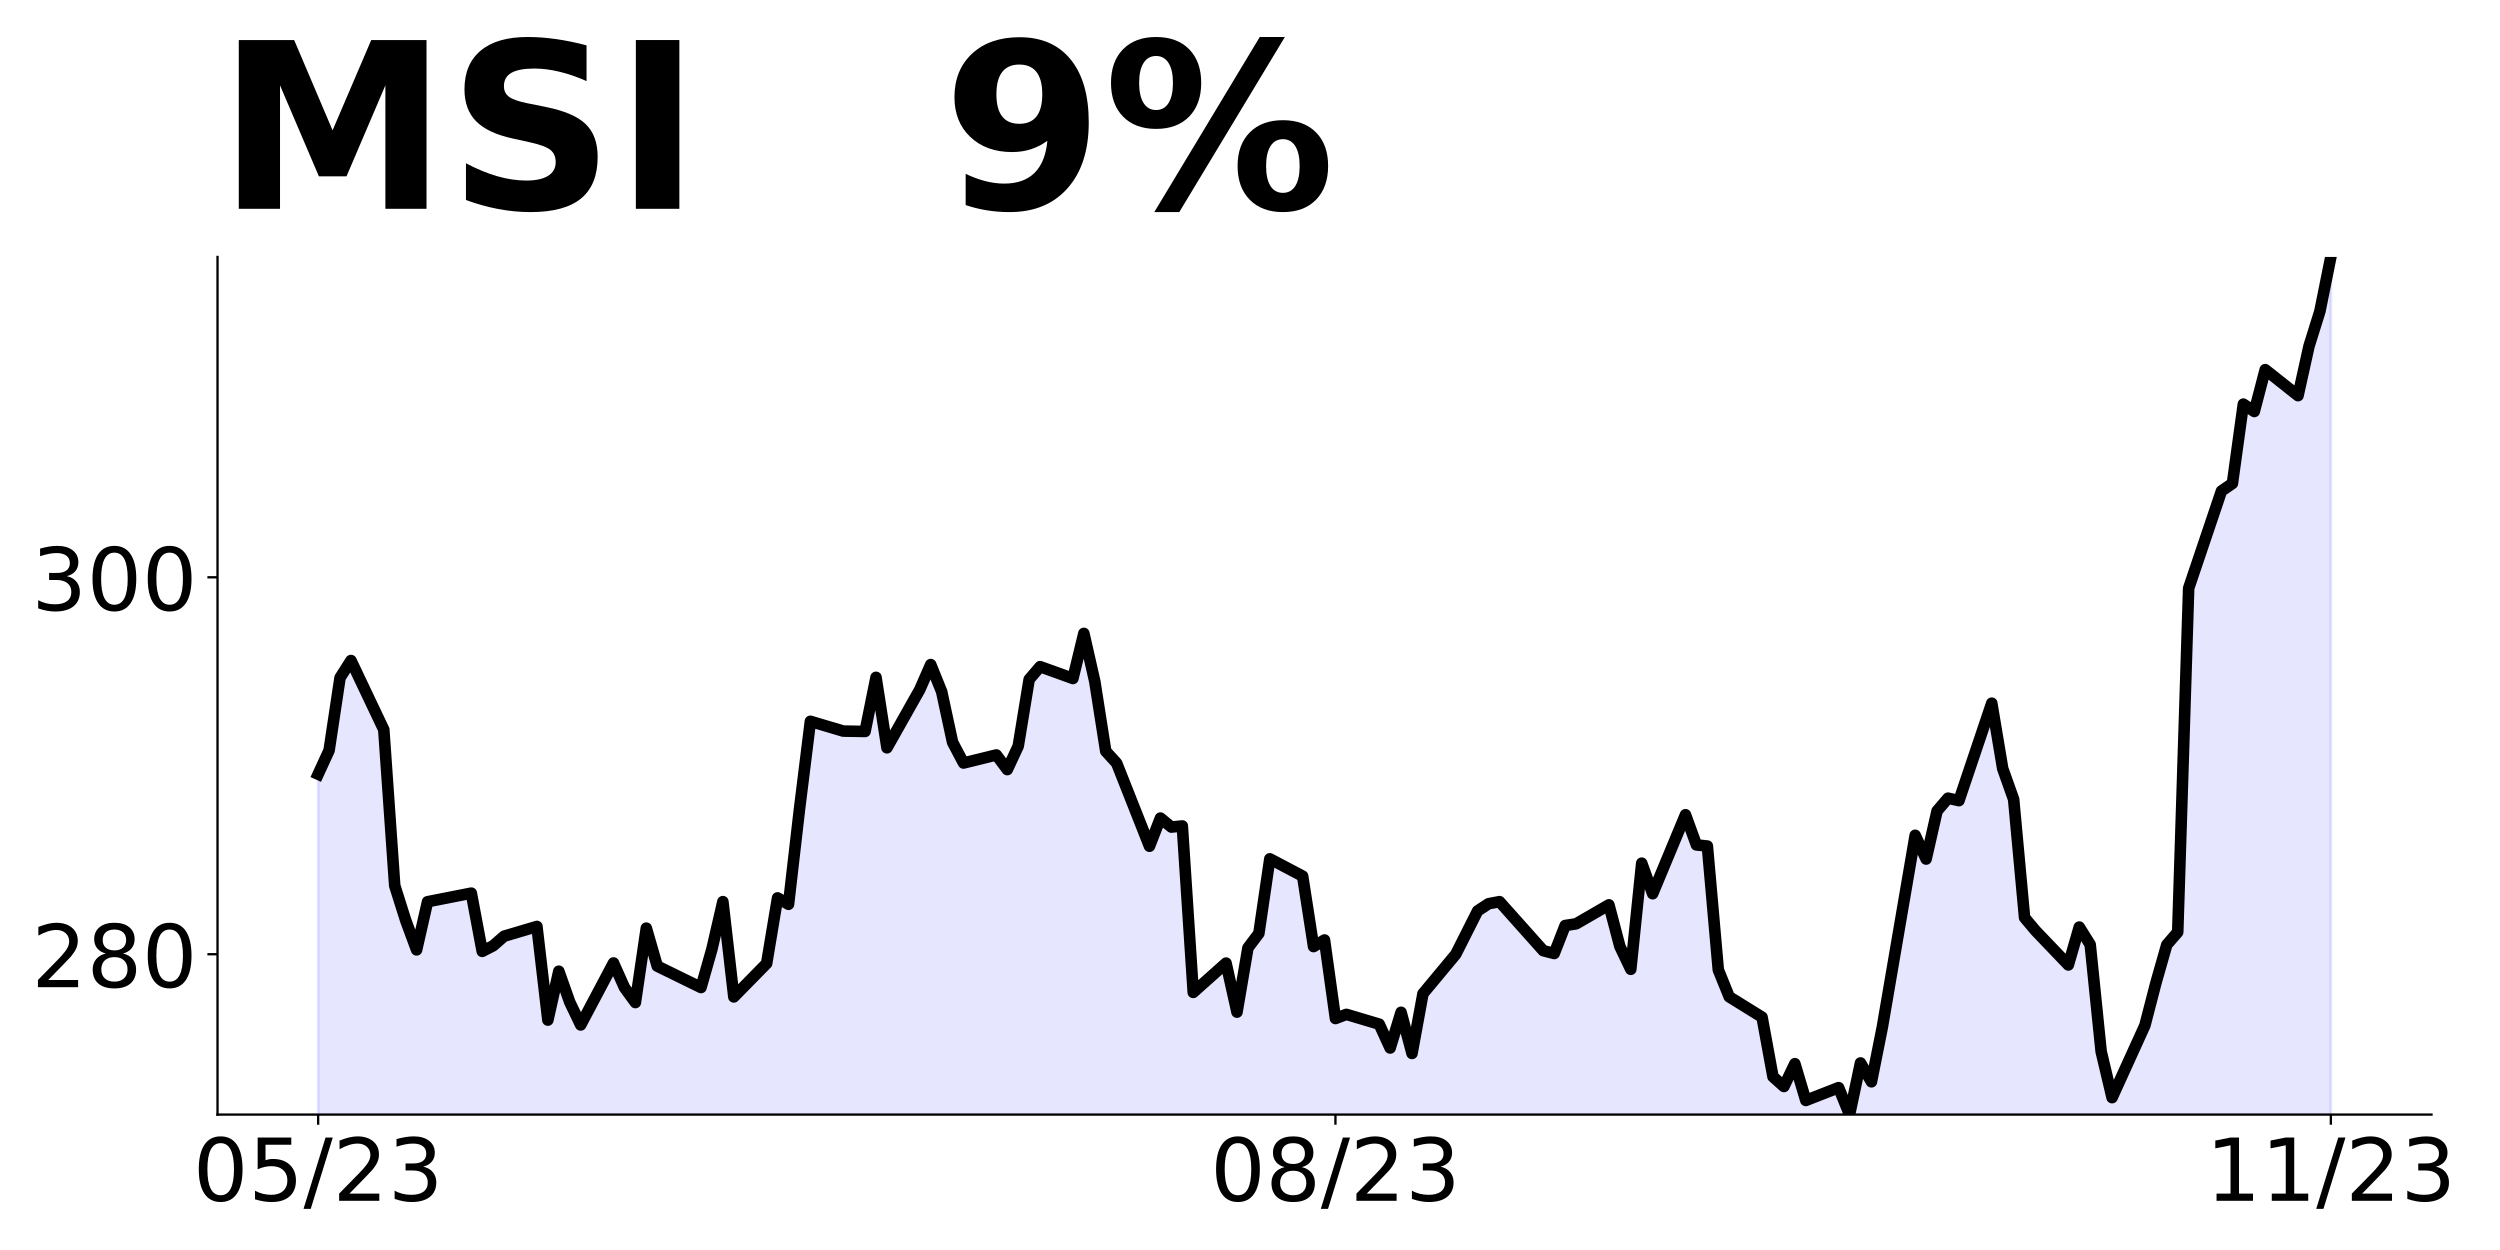
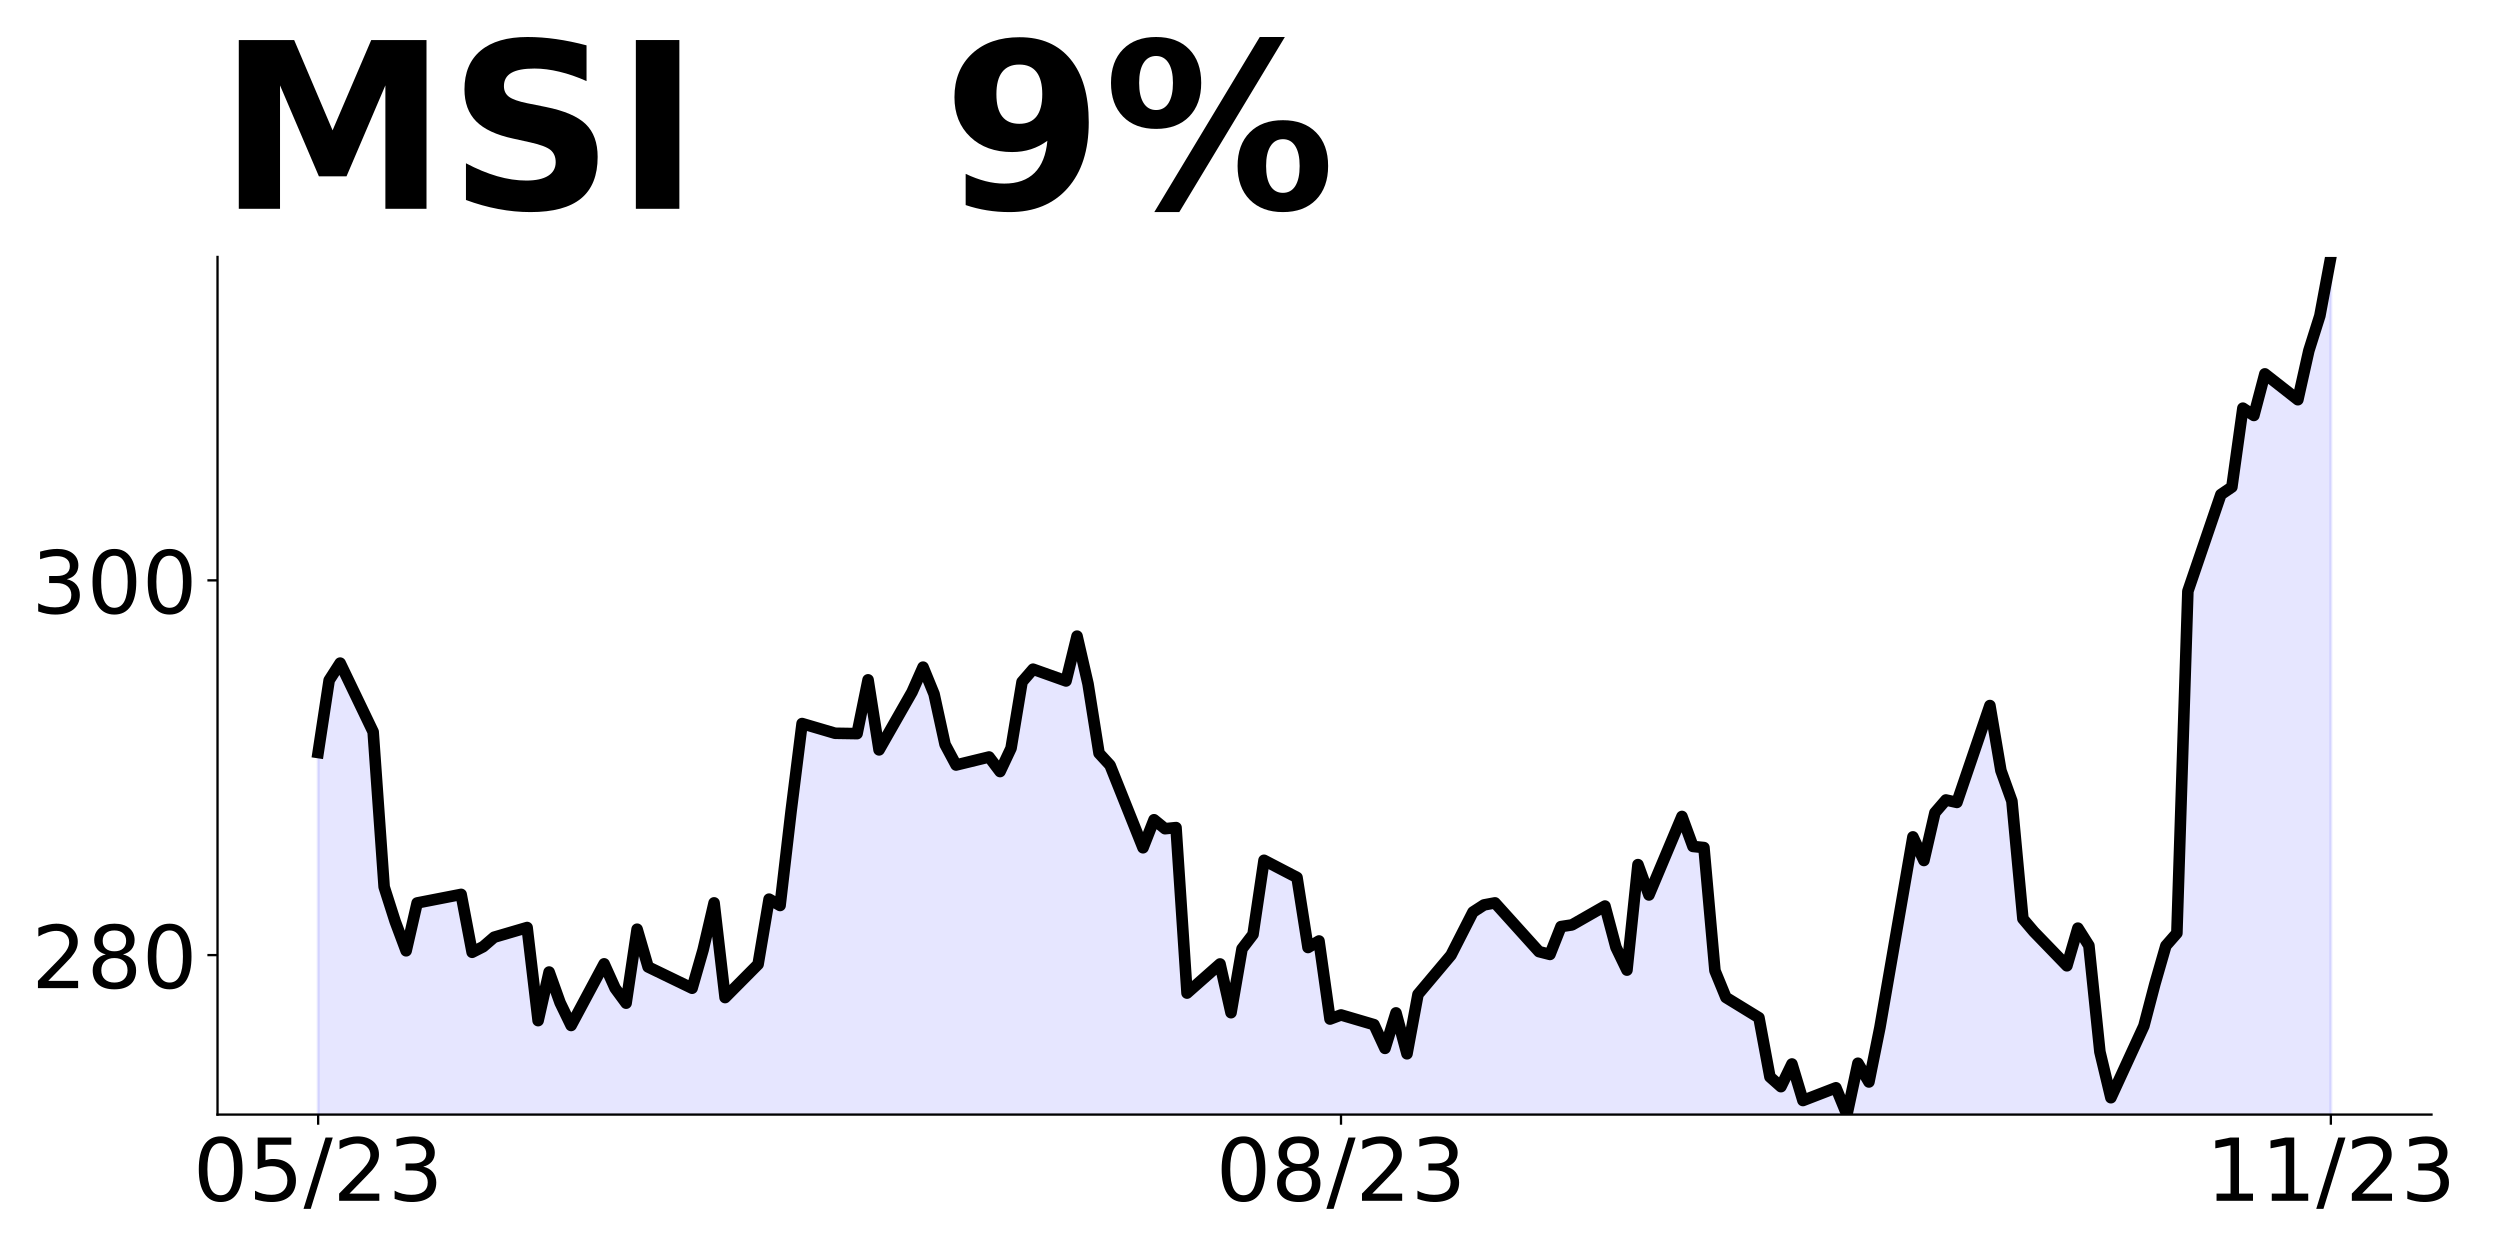
<svg xmlns="http://www.w3.org/2000/svg" xmlns:xlink="http://www.w3.org/1999/xlink" height="432pt" version="1.1" viewBox="0 0 864 432" width="864pt">
  <defs>
    <style type="text/css">
*{stroke-linecap:butt;stroke-linejoin:round;}
  </style>
  </defs>
  <g id="figure_1">
    <g id="patch_1">
      <path d="M 0 432  L 864 432  L 864 0  L 0 0  z " style="fill:none;" />
    </g>
    <g id="axes_1">
      <g id="patch_2">
        <path d="M 75.175 385.2  L 840.324 385.2  L 840.324 88.8  L 75.175 88.8  z " style="fill:none;" />
      </g>
      <g id="PolyCollection_1">
-         <path clip-path="url(#p88816a3360)" d="M 109.954 2153.374  L 109.954 267.567  L 113.735 259.348  L 117.515 234.237  L 121.296 228.283  L 132.637 252.164  L 136.417 306.076  L 140.198 318.049  L 143.978 328.275  L 147.758 311.642  L 162.88 308.665  L 166.66 328.792  L 170.441 326.851  L 174.221 323.55  L 185.562 320.185  L 189.342 352.545  L 193.123 335.653  L 196.903 346.332  L 200.684 354.227  L 212.025 332.805  L 215.805 341.283  L 219.586 346.477  L 223.366 320.768  L 227.146 333.882  L 242.268 341.284  L 246.048 327.974  L 249.829 311.613  L 253.609 344.53  L 264.95 332.973  L 268.73 310.315  L 272.511 312.522  L 276.291 279.736  L 280.072 249.286  L 291.413 252.662  L 298.973 252.792  L 302.754 234.094  L 306.534 258.44  L 317.875 238.314  L 321.656 229.679  L 325.436 239.028  L 329.217 256.558  L 332.997 263.699  L 344.338 260.908  L 348.118 265.972  L 351.899 257.856  L 355.679 234.808  L 359.46 230.393  L 370.801 234.484  L 374.581 218.902  L 378.361 235.522  L 382.142 259.609  L 385.922 263.764  L 397.263 292.461  L 401.044 282.722  L 404.824 285.838  L 408.604 285.449  L 412.385 342.971  L 423.726 332.843  L 427.506 349.789  L 431.287 327.584  L 435.067 322.585  L 438.848 296.811  L 450.189 302.783  L 453.969 327.13  L 457.749 324.858  L 461.53 351.996  L 465.31 350.568  L 476.651 353.944  L 480.432 362.189  L 484.212 349.853  L 487.992 364.072  L 491.773 343.426  L 503.114 329.792  L 506.894 322.326  L 510.675 314.794  L 514.455 312.327  L 518.236 311.613  L 533.357 328.558  L 537.137 329.532  L 540.918 319.859  L 544.698 319.274  L 556.039 312.717  L 559.82 327.065  L 563.6 334.986  L 567.38 298.319  L 571.161 308.869  L 582.502 281.58  L 586.282 292.001  L 590.063 292.392  L 593.843 335.181  L 597.623 344.495  L 608.965 351.528  L 612.745 372.109  L 616.525 375.496  L 620.306 367.615  L 624.086 380.315  L 635.427 375.886  L 639.208 385.2  L 642.988 367.355  L 646.768 373.868  L 650.549 354.915  L 661.89 288.679  L 665.67 296.886  L 669.451 280.278  L 673.231 275.849  L 677.011 276.696  L 688.353 243.024  L 692.133 265.624  L 695.913 276.24  L 699.694 317.141  L 703.474 321.634  L 714.815 333.488  L 718.596 320.397  L 722.376 326.454  L 726.156 363.382  L 729.937 379.338  L 741.278 354.394  L 745.058 339.805  L 748.839 326.519  L 752.619 322.155  L 756.399 203.296  L 767.741 169.69  L 771.521 167.084  L 775.301 139.665  L 779.082 142.205  L 782.862 127.747  L 794.203 136.735  L 797.984 119.671  L 801.764 107.557  L 805.544 88.8  L 805.544 2153.374  L 805.544 2153.374  L 801.764 2153.374  L 797.984 2153.374  L 794.203 2153.374  L 782.862 2153.374  L 779.082 2153.374  L 775.301 2153.374  L 771.521 2153.374  L 767.741 2153.374  L 756.399 2153.374  L 752.619 2153.374  L 748.839 2153.374  L 745.058 2153.374  L 741.278 2153.374  L 729.937 2153.374  L 726.156 2153.374  L 722.376 2153.374  L 718.596 2153.374  L 714.815 2153.374  L 703.474 2153.374  L 699.694 2153.374  L 695.913 2153.374  L 692.133 2153.374  L 688.353 2153.374  L 677.011 2153.374  L 673.231 2153.374  L 669.451 2153.374  L 665.67 2153.374  L 661.89 2153.374  L 650.549 2153.374  L 646.768 2153.374  L 642.988 2153.374  L 639.208 2153.374  L 635.427 2153.374  L 624.086 2153.374  L 620.306 2153.374  L 616.525 2153.374  L 612.745 2153.374  L 608.965 2153.374  L 597.623 2153.374  L 593.843 2153.374  L 590.063 2153.374  L 586.282 2153.374  L 582.502 2153.374  L 571.161 2153.374  L 567.38 2153.374  L 563.6 2153.374  L 559.82 2153.374  L 556.039 2153.374  L 544.698 2153.374  L 540.918 2153.374  L 537.137 2153.374  L 533.357 2153.374  L 518.236 2153.374  L 514.455 2153.374  L 510.675 2153.374  L 506.894 2153.374  L 503.114 2153.374  L 491.773 2153.374  L 487.992 2153.374  L 484.212 2153.374  L 480.432 2153.374  L 476.651 2153.374  L 465.31 2153.374  L 461.53 2153.374  L 457.749 2153.374  L 453.969 2153.374  L 450.189 2153.374  L 438.848 2153.374  L 435.067 2153.374  L 431.287 2153.374  L 427.506 2153.374  L 423.726 2153.374  L 412.385 2153.374  L 408.604 2153.374  L 404.824 2153.374  L 401.044 2153.374  L 397.263 2153.374  L 385.922 2153.374  L 382.142 2153.374  L 378.361 2153.374  L 374.581 2153.374  L 370.801 2153.374  L 359.46 2153.374  L 355.679 2153.374  L 351.899 2153.374  L 348.118 2153.374  L 344.338 2153.374  L 332.997 2153.374  L 329.217 2153.374  L 325.436 2153.374  L 321.656 2153.374  L 317.875 2153.374  L 306.534 2153.374  L 302.754 2153.374  L 298.973 2153.374  L 291.413 2153.374  L 280.072 2153.374  L 276.291 2153.374  L 272.511 2153.374  L 268.73 2153.374  L 264.95 2153.374  L 253.609 2153.374  L 249.829 2153.374  L 246.048 2153.374  L 242.268 2153.374  L 227.146 2153.374  L 223.366 2153.374  L 219.586 2153.374  L 215.805 2153.374  L 212.025 2153.374  L 200.684 2153.374  L 196.903 2153.374  L 193.123 2153.374  L 189.342 2153.374  L 185.562 2153.374  L 174.221 2153.374  L 170.441 2153.374  L 166.66 2153.374  L 162.88 2153.374  L 147.758 2153.374  L 143.978 2153.374  L 140.198 2153.374  L 136.417 2153.374  L 132.637 2153.374  L 121.296 2153.374  L 117.515 2153.374  L 113.735 2153.374  L 109.954 2153.374  z " style="fill:#0000ff;fill-opacity:0.1;stroke:#0000ff;stroke-opacity:0.1;" />
+         <path clip-path="url(#p8470887466)" d="M 109.954 2143.33  L 109.954 260.063  L 113.756 235.094  L 117.557 229.174  L 128.96 252.92  L 132.761 306.525  L 136.562 318.43  L 140.363 328.598  L 144.164 312.059  L 159.368 309.099  L 163.169 329.113  L 166.97 327.182  L 170.771 323.9  L 182.174 320.554  L 185.975 352.73  L 189.776 335.934  L 193.577 346.552  L 197.378 354.404  L 208.781 333.103  L 212.583 341.533  L 216.384 346.697  L 220.185 321.134  L 223.986 334.174  L 239.19 341.533  L 242.991 328.299  L 246.792 312.031  L 250.593 344.761  L 261.996 333.27  L 265.797 310.74  L 269.598 312.935  L 273.399 280.335  L 277.2 250.058  L 288.603 253.415  L 296.205 253.544  L 300.006 234.953  L 303.807 259.161  L 315.211 239.149  L 319.012 230.563  L 322.813 239.859  L 326.614 257.288  L 330.415 264.39  L 341.818 261.614  L 345.619 266.649  L 349.42 258.58  L 353.221 235.662  L 357.022 231.273  L 368.425 235.34  L 372.226 219.847  L 376.027 236.373  L 379.828 260.323  L 383.629 264.454  L 395.032 292.987  L 398.833 283.304  L 402.634 286.403  L 406.435 286.016  L 410.236 343.211  L 421.64 333.141  L 425.441 349.99  L 429.242 327.912  L 433.043 322.941  L 436.844 297.313  L 448.247 303.252  L 452.048 327.46  L 455.849 325.2  L 459.65 352.185  L 463.451 350.764  L 474.854 354.121  L 478.655 362.319  L 482.456 350.054  L 486.257 364.192  L 490.058 343.663  L 501.461 330.107  L 505.262 322.683  L 509.063 315.194  L 512.864 312.741  L 516.666 312.031  L 531.87 328.88  L 535.671 329.848  L 539.472 320.23  L 543.273 319.649  L 554.676 313.129  L 558.477 327.395  L 562.278 335.271  L 566.079 298.812  L 569.88 309.303  L 581.283 282.169  L 585.084 292.531  L 588.885 292.919  L 592.686 335.465  L 596.487 344.726  L 607.89 351.72  L 611.691 372.183  L 615.492 375.551  L 619.294 367.715  L 623.095 380.343  L 634.498 375.939  L 638.299 385.2  L 642.1 367.456  L 645.901 373.932  L 649.702 355.087  L 661.105 289.228  L 664.906 297.387  L 668.707 280.874  L 672.508 276.47  L 676.309 277.312  L 687.712 243.832  L 691.513 266.303  L 695.314 276.859  L 699.115 317.527  L 702.916 321.996  L 714.319 333.782  L 718.121 320.765  L 721.922 326.788  L 725.723 363.506  L 729.524 379.372  L 740.927 354.569  L 744.728 340.063  L 748.529 326.852  L 752.33 322.514  L 756.131 204.329  L 767.534 170.914  L 771.335 168.323  L 775.136 141.06  L 778.937 143.586  L 782.738 129.209  L 794.141 138.146  L 797.942 121.179  L 801.743 109.134  L 805.544 88.8  L 805.544 2143.33  L 805.544 2143.33  L 801.743 2143.33  L 797.942 2143.33  L 794.141 2143.33  L 782.738 2143.33  L 778.937 2143.33  L 775.136 2143.33  L 771.335 2143.33  L 767.534 2143.33  L 756.131 2143.33  L 752.33 2143.33  L 748.529 2143.33  L 744.728 2143.33  L 740.927 2143.33  L 729.524 2143.33  L 725.723 2143.33  L 721.922 2143.33  L 718.121 2143.33  L 714.319 2143.33  L 702.916 2143.33  L 699.115 2143.33  L 695.314 2143.33  L 691.513 2143.33  L 687.712 2143.33  L 676.309 2143.33  L 672.508 2143.33  L 668.707 2143.33  L 664.906 2143.33  L 661.105 2143.33  L 649.702 2143.33  L 645.901 2143.33  L 642.1 2143.33  L 638.299 2143.33  L 634.498 2143.33  L 623.095 2143.33  L 619.294 2143.33  L 615.492 2143.33  L 611.691 2143.33  L 607.89 2143.33  L 596.487 2143.33  L 592.686 2143.33  L 588.885 2143.33  L 585.084 2143.33  L 581.283 2143.33  L 569.88 2143.33  L 566.079 2143.33  L 562.278 2143.33  L 558.477 2143.33  L 554.676 2143.33  L 543.273 2143.33  L 539.472 2143.33  L 535.671 2143.33  L 531.87 2143.33  L 516.666 2143.33  L 512.864 2143.33  L 509.063 2143.33  L 505.262 2143.33  L 501.461 2143.33  L 490.058 2143.33  L 486.257 2143.33  L 482.456 2143.33  L 478.655 2143.33  L 474.854 2143.33  L 463.451 2143.33  L 459.65 2143.33  L 455.849 2143.33  L 452.048 2143.33  L 448.247 2143.33  L 436.844 2143.33  L 433.043 2143.33  L 429.242 2143.33  L 425.441 2143.33  L 421.64 2143.33  L 410.236 2143.33  L 406.435 2143.33  L 402.634 2143.33  L 398.833 2143.33  L 395.032 2143.33  L 383.629 2143.33  L 379.828 2143.33  L 376.027 2143.33  L 372.226 2143.33  L 368.425 2143.33  L 357.022 2143.33  L 353.221 2143.33  L 349.42 2143.33  L 345.619 2143.33  L 341.818 2143.33  L 330.415 2143.33  L 326.614 2143.33  L 322.813 2143.33  L 319.012 2143.33  L 315.211 2143.33  L 303.807 2143.33  L 300.006 2143.33  L 296.205 2143.33  L 288.603 2143.33  L 277.2 2143.33  L 273.399 2143.33  L 269.598 2143.33  L 265.797 2143.33  L 261.996 2143.33  L 250.593 2143.33  L 246.792 2143.33  L 242.991 2143.33  L 239.19 2143.33  L 223.986 2143.33  L 220.185 2143.33  L 216.384 2143.33  L 212.583 2143.33  L 208.781 2143.33  L 197.378 2143.33  L 193.577 2143.33  L 189.776 2143.33  L 185.975 2143.33  L 182.174 2143.33  L 170.771 2143.33  L 166.97 2143.33  L 163.169 2143.33  L 159.368 2143.33  L 144.164 2143.33  L 140.363 2143.33  L 136.562 2143.33  L 132.761 2143.33  L 128.96 2143.33  L 117.557 2143.33  L 113.756 2143.33  L 109.954 2143.33  z " style="fill:#0000ff;fill-opacity:0.1;stroke:#0000ff;stroke-opacity:0.1;" />
      </g>
      <g id="matplotlib.axis_1">
        <g id="xtick_1">
          <g id="line2d_1">
            <defs>
-               <path d="M 0 0  L 0 3.5  " id="m2040fd056a" style="stroke:#000000;stroke-width:0.8;" />
+               <path d="M 0 0  L 0 3.5  " id="m61ee780787" style="stroke:#000000;stroke-width:0.8;" />
            </defs>
            <g>
-               <use style="stroke:#000000;stroke-width:0.8;" x="109.954" xlink:href="#m2040fd056a" y="385.2" />
+               <use style="stroke:#000000;stroke-width:0.8;" x="109.954" xlink:href="#m61ee780787" y="385.2" />
            </g>
          </g>
          <g id="text_1">
            <defs>
              <path d="M 31.781 66.406  Q 24.172 66.406 20.328 58.906  Q 16.5 51.422 16.5 36.375  Q 16.5 21.391 20.328 13.891  Q 24.172 6.391 31.781 6.391  Q 39.453 6.391 43.281 13.891  Q 47.125 21.391 47.125 36.375  Q 47.125 51.422 43.281 58.906  Q 39.453 66.406 31.781 66.406  z M 31.781 74.219  Q 44.047 74.219 50.516 64.516  Q 56.984 54.828 56.984 36.375  Q 56.984 17.969 50.516 8.266  Q 44.047 -1.422 31.781 -1.422  Q 19.531 -1.422 13.062 8.266  Q 6.594 17.969 6.594 36.375  Q 6.594 54.828 13.062 64.516  Q 19.531 74.219 31.781 74.219  z " id="DejaVuSans-48" />
              <path d="M 10.797 72.906  L 49.516 72.906  L 49.516 64.594  L 19.828 64.594  L 19.828 46.734  Q 21.969 47.469 24.109 47.828  Q 26.266 48.188 28.422 48.188  Q 40.625 48.188 47.75 41.5  Q 54.891 34.812 54.891 23.391  Q 54.891 11.625 47.562 5.094  Q 40.234 -1.422 26.906 -1.422  Q 22.312 -1.422 17.547 -0.641  Q 12.797 0.141 7.719 1.703  L 7.719 11.625  Q 12.109 9.234 16.797 8.062  Q 21.484 6.891 26.703 6.891  Q 35.156 6.891 40.078 11.328  Q 45.016 15.766 45.016 23.391  Q 45.016 31 40.078 35.438  Q 35.156 39.891 26.703 39.891  Q 22.75 39.891 18.812 39.016  Q 14.891 38.141 10.797 36.281  z " id="DejaVuSans-53" />
              <path d="M 25.391 72.906  L 33.688 72.906  L 8.297 -9.281  L 0 -9.281  z " id="DejaVuSans-47" />
              <path d="M 19.188 8.297  L 53.609 8.297  L 53.609 0  L 7.328 0  L 7.328 8.297  Q 12.938 14.109 22.625 23.891  Q 32.328 33.688 34.812 36.531  Q 39.547 41.844 41.422 45.531  Q 43.312 49.219 43.312 52.781  Q 43.312 58.594 39.234 62.25  Q 35.156 65.922 28.609 65.922  Q 23.969 65.922 18.812 64.312  Q 13.672 62.703 7.812 59.422  L 7.812 69.391  Q 13.766 71.781 18.938 73  Q 24.125 74.219 28.422 74.219  Q 39.75 74.219 46.484 68.547  Q 53.219 62.891 53.219 53.422  Q 53.219 48.922 51.531 44.891  Q 49.859 40.875 45.406 35.406  Q 44.188 33.984 37.641 27.219  Q 31.109 20.453 19.188 8.297  z " id="DejaVuSans-50" />
              <path d="M 40.578 39.312  Q 47.656 37.797 51.625 33  Q 55.609 28.219 55.609 21.188  Q 55.609 10.406 48.188 4.484  Q 40.766 -1.422 27.094 -1.422  Q 22.516 -1.422 17.656 -0.516  Q 12.797 0.391 7.625 2.203  L 7.625 11.719  Q 11.719 9.328 16.594 8.109  Q 21.484 6.891 26.812 6.891  Q 36.078 6.891 40.938 10.547  Q 45.797 14.203 45.797 21.188  Q 45.797 27.641 41.281 31.266  Q 36.766 34.906 28.719 34.906  L 20.219 34.906  L 20.219 43.016  L 29.109 43.016  Q 36.375 43.016 40.234 45.922  Q 44.094 48.828 44.094 54.297  Q 44.094 59.906 40.109 62.906  Q 36.141 65.922 28.719 65.922  Q 24.656 65.922 20.016 65.031  Q 15.375 64.156 9.812 62.312  L 9.812 71.094  Q 15.438 72.656 20.344 73.438  Q 25.25 74.219 29.594 74.219  Q 40.828 74.219 47.359 69.109  Q 53.906 64.016 53.906 55.328  Q 53.906 49.266 50.438 45.094  Q 46.969 40.922 40.578 39.312  z " id="DejaVuSans-51" />
            </defs>
            <g transform="translate(66.72637 414.9953)scale(0.3 -0.3)">
              <use xlink:href="#DejaVuSans-48" />
              <use x="63.623" xlink:href="#DejaVuSans-53" />
              <use x="127.246" xlink:href="#DejaVuSans-47" />
              <use x="160.938" xlink:href="#DejaVuSans-50" />
              <use x="224.561" xlink:href="#DejaVuSans-51" />
            </g>
          </g>
        </g>
        <g id="xtick_2">
          <g id="line2d_2">
            <g>
-               <use style="stroke:#000000;stroke-width:0.8;" x="461.53" xlink:href="#m2040fd056a" y="385.2" />
+               <use style="stroke:#000000;stroke-width:0.8;" x="463.451" xlink:href="#m61ee780787" y="385.2" />
            </g>
          </g>
          <g id="text_2">
            <defs>
              <path d="M 31.781 34.625  Q 24.75 34.625 20.719 30.859  Q 16.703 27.094 16.703 20.516  Q 16.703 13.922 20.719 10.156  Q 24.75 6.391 31.781 6.391  Q 38.812 6.391 42.859 10.172  Q 46.922 13.969 46.922 20.516  Q 46.922 27.094 42.891 30.859  Q 38.875 34.625 31.781 34.625  z M 21.922 38.812  Q 15.578 40.375 12.031 44.719  Q 8.5 49.078 8.5 55.328  Q 8.5 64.062 14.719 69.141  Q 20.953 74.219 31.781 74.219  Q 42.672 74.219 48.875 69.141  Q 55.078 64.062 55.078 55.328  Q 55.078 49.078 51.531 44.719  Q 48 40.375 41.703 38.812  Q 48.828 37.156 52.797 32.312  Q 56.781 27.484 56.781 20.516  Q 56.781 9.906 50.312 4.234  Q 43.844 -1.422 31.781 -1.422  Q 19.734 -1.422 13.25 4.234  Q 6.781 9.906 6.781 20.516  Q 6.781 27.484 10.781 32.312  Q 14.797 37.156 21.922 38.812  z M 18.312 54.391  Q 18.312 48.734 21.844 45.562  Q 25.391 42.391 31.781 42.391  Q 38.141 42.391 41.719 45.562  Q 45.312 48.734 45.312 54.391  Q 45.312 60.062 41.719 63.234  Q 38.141 66.406 31.781 66.406  Q 25.391 66.406 21.844 63.234  Q 18.312 60.062 18.312 54.391  z " id="DejaVuSans-56" />
            </defs>
-             <g transform="translate(418.3017 414.9953)scale(0.3 -0.3)">
+             <g transform="translate(420.2229 414.9953)scale(0.3 -0.3)">
              <use xlink:href="#DejaVuSans-48" />
              <use x="63.623" xlink:href="#DejaVuSans-56" />
              <use x="127.246" xlink:href="#DejaVuSans-47" />
              <use x="160.938" xlink:href="#DejaVuSans-50" />
              <use x="224.561" xlink:href="#DejaVuSans-51" />
            </g>
          </g>
        </g>
        <g id="xtick_3">
          <g id="line2d_3">
            <g>
-               <use style="stroke:#000000;stroke-width:0.8;" x="805.544" xlink:href="#m2040fd056a" y="385.2" />
+               <use style="stroke:#000000;stroke-width:0.8;" x="805.544" xlink:href="#m61ee780787" y="385.2" />
            </g>
          </g>
          <g id="text_3">
            <defs>
              <path d="M 12.406 8.297  L 28.516 8.297  L 28.516 63.922  L 10.984 60.406  L 10.984 69.391  L 28.422 72.906  L 38.281 72.906  L 38.281 8.297  L 54.391 8.297  L 54.391 0  L 12.406 0  z " id="DejaVuSans-49" />
            </defs>
            <g transform="translate(762.3162 414.9953)scale(0.3 -0.3)">
              <use xlink:href="#DejaVuSans-49" />
              <use x="63.623" xlink:href="#DejaVuSans-49" />
              <use x="127.246" xlink:href="#DejaVuSans-47" />
              <use x="160.938" xlink:href="#DejaVuSans-50" />
              <use x="224.561" xlink:href="#DejaVuSans-51" />
            </g>
          </g>
        </g>
      </g>
      <g id="matplotlib.axis_2">
        <g id="ytick_1">
          <g id="line2d_4">
            <defs>
-               <path d="M 0 0  L -3.5 0  " id="m1be8a2c16f" style="stroke:#000000;stroke-width:0.8;" />
+               <path d="M 0 0  L -3.5 0  " id="m230c2817cb" style="stroke:#000000;stroke-width:0.8;" />
            </defs>
            <g>
-               <use style="stroke:#000000;stroke-width:0.8;" x="75.175" xlink:href="#m1be8a2c16f" y="329.776" />
+               <use style="stroke:#000000;stroke-width:0.8;" x="75.175" xlink:href="#m230c2817cb" y="330.09" />
            </g>
          </g>
          <g id="text_4">
-             <g transform="translate(10.9125 341.1732)scale(0.3 -0.3)">
+             <g transform="translate(10.9125 341.4881)scale(0.3 -0.3)">
              <use xlink:href="#DejaVuSans-50" />
              <use x="63.623" xlink:href="#DejaVuSans-56" />
              <use x="127.246" xlink:href="#DejaVuSans-48" />
            </g>
          </g>
        </g>
        <g id="ytick_2">
          <g id="line2d_5">
            <g>
-               <use style="stroke:#000000;stroke-width:0.8;" x="75.175" xlink:href="#m1be8a2c16f" y="199.518" />
+               <use style="stroke:#000000;stroke-width:0.8;" x="75.175" xlink:href="#m230c2817cb" y="200.573" />
            </g>
          </g>
          <g id="text_5">
-             <g transform="translate(10.9125 210.9162)scale(0.3 -0.3)">
+             <g transform="translate(10.9125 211.971)scale(0.3 -0.3)">
              <use xlink:href="#DejaVuSans-51" />
              <use x="63.623" xlink:href="#DejaVuSans-48" />
              <use x="127.246" xlink:href="#DejaVuSans-48" />
            </g>
          </g>
        </g>
      </g>
      <g id="line2d_6">
-         <path clip-path="url(#p88816a3360)" d="M 109.954 267.567  L 113.735 259.348  L 117.515 234.237  L 121.296 228.283  L 132.637 252.164  L 136.417 306.076  L 140.198 318.049  L 143.978 328.275  L 147.758 311.642  L 162.88 308.665  L 166.66 328.792  L 170.441 326.851  L 174.221 323.55  L 185.562 320.185  L 189.342 352.545  L 193.123 335.653  L 196.903 346.332  L 200.684 354.227  L 212.025 332.805  L 215.805 341.283  L 219.586 346.477  L 223.366 320.768  L 227.146 333.882  L 242.268 341.284  L 246.048 327.974  L 249.829 311.613  L 253.609 344.53  L 264.95 332.973  L 268.73 310.315  L 272.511 312.522  L 276.291 279.736  L 280.072 249.286  L 291.413 252.662  L 298.973 252.792  L 302.754 234.094  L 306.534 258.44  L 317.875 238.314  L 321.656 229.679  L 325.436 239.028  L 329.217 256.558  L 332.997 263.699  L 344.338 260.908  L 348.118 265.972  L 351.899 257.856  L 355.679 234.808  L 359.46 230.393  L 370.801 234.484  L 374.581 218.902  L 378.361 235.522  L 382.142 259.609  L 385.922 263.764  L 397.263 292.461  L 401.044 282.722  L 404.824 285.838  L 408.604 285.449  L 412.385 342.971  L 423.726 332.843  L 427.506 349.789  L 431.287 327.584  L 435.067 322.585  L 438.848 296.811  L 450.189 302.783  L 453.969 327.13  L 457.749 324.858  L 461.53 351.996  L 465.31 350.568  L 476.651 353.944  L 480.432 362.189  L 484.212 349.853  L 487.992 364.072  L 491.773 343.426  L 503.114 329.792  L 510.675 314.794  L 514.455 312.327  L 518.236 311.613  L 533.357 328.558  L 537.137 329.532  L 540.918 319.859  L 544.698 319.274  L 556.039 312.717  L 559.82 327.065  L 563.6 334.986  L 567.38 298.319  L 571.161 308.869  L 582.502 281.58  L 586.282 292.001  L 590.063 292.392  L 593.843 335.181  L 597.623 344.495  L 608.965 351.528  L 612.745 372.109  L 616.525 375.496  L 620.306 367.615  L 624.086 380.315  L 635.427 375.886  L 639.208 385.2  L 642.988 367.355  L 646.768 373.868  L 650.549 354.915  L 661.89 288.679  L 665.67 296.886  L 669.451 280.278  L 673.231 275.849  L 677.011 276.696  L 688.353 243.024  L 692.133 265.624  L 695.913 276.24  L 699.694 317.141  L 703.474 321.634  L 714.815 333.488  L 718.596 320.397  L 722.376 326.454  L 726.156 363.382  L 729.937 379.338  L 741.278 354.394  L 745.058 339.805  L 748.839 326.519  L 752.619 322.155  L 756.399 203.296  L 767.741 169.69  L 771.521 167.084  L 775.301 139.665  L 779.082 142.205  L 782.862 127.747  L 794.203 136.735  L 797.984 119.671  L 801.764 107.557  L 805.544 88.8  L 805.544 88.8  " style="fill:none;stroke:#000000;stroke-linecap:square;stroke-width:4;" />
+         <path clip-path="url(#p8470887466)" d="M 109.954 260.063  L 113.756 235.094  L 117.557 229.174  L 128.96 252.92  L 132.761 306.525  L 136.562 318.43  L 140.363 328.598  L 144.164 312.059  L 159.368 309.099  L 163.169 329.113  L 166.97 327.182  L 170.771 323.9  L 182.174 320.554  L 185.975 352.73  L 189.776 335.934  L 193.577 346.552  L 197.378 354.404  L 208.781 333.103  L 212.583 341.533  L 216.384 346.697  L 220.185 321.134  L 223.986 334.174  L 239.19 341.533  L 242.991 328.299  L 246.792 312.031  L 250.593 344.761  L 261.996 333.27  L 265.797 310.74  L 269.598 312.935  L 273.399 280.335  L 277.2 250.058  L 288.603 253.415  L 296.205 253.544  L 300.006 234.953  L 303.807 259.161  L 315.211 239.149  L 319.012 230.563  L 322.813 239.859  L 326.614 257.288  L 330.415 264.39  L 341.818 261.614  L 345.619 266.649  L 349.42 258.58  L 353.221 235.662  L 357.022 231.273  L 368.425 235.34  L 372.226 219.847  L 376.027 236.373  L 379.828 260.323  L 383.629 264.454  L 395.032 292.987  L 398.833 283.304  L 402.634 286.403  L 406.435 286.016  L 410.236 343.211  L 421.64 333.141  L 425.441 349.99  L 429.242 327.912  L 433.043 322.941  L 436.844 297.313  L 448.247 303.252  L 452.048 327.46  L 455.849 325.2  L 459.65 352.185  L 463.451 350.764  L 474.854 354.121  L 478.655 362.319  L 482.456 350.054  L 486.257 364.192  L 490.058 343.663  L 501.461 330.107  L 509.063 315.194  L 512.864 312.741  L 516.666 312.031  L 531.87 328.88  L 535.671 329.848  L 539.472 320.23  L 543.273 319.649  L 554.676 313.129  L 558.477 327.395  L 562.278 335.271  L 566.079 298.812  L 569.88 309.303  L 581.283 282.169  L 585.084 292.531  L 588.885 292.919  L 592.686 335.465  L 596.487 344.726  L 607.89 351.72  L 611.691 372.183  L 615.492 375.551  L 619.294 367.715  L 623.095 380.343  L 634.498 375.939  L 638.299 385.2  L 642.1 367.456  L 645.901 373.932  L 649.702 355.087  L 661.105 289.228  L 664.906 297.387  L 668.707 280.874  L 672.508 276.47  L 676.309 277.312  L 687.712 243.832  L 691.513 266.303  L 695.314 276.859  L 699.115 317.527  L 702.916 321.996  L 714.319 333.782  L 718.121 320.765  L 721.922 326.788  L 725.723 363.506  L 729.524 379.372  L 740.927 354.569  L 744.728 340.063  L 748.529 326.852  L 752.33 322.514  L 756.131 204.329  L 767.534 170.914  L 771.335 168.323  L 775.136 141.06  L 778.937 143.586  L 782.738 129.209  L 794.141 138.146  L 797.942 121.179  L 801.743 109.134  L 805.544 88.8  L 805.544 88.8  " style="fill:none;stroke:#000000;stroke-linecap:square;stroke-width:4;" />
      </g>
      <g id="patch_3">
        <path d="M 75.175 385.2  L 75.175 88.8  " style="fill:none;stroke:#000000;stroke-linecap:square;stroke-linejoin:miter;stroke-width:0.8;" />
      </g>
      <g id="patch_4">
        <path d="M 75.175 385.2  L 840.324 385.2  " style="fill:none;stroke:#000000;stroke-linecap:square;stroke-linejoin:miter;stroke-width:0.8;" />
      </g>
      <g id="text_6">
        <defs>
          <path d="M 9.188 72.906  L 33.109 72.906  L 49.703 33.891  L 66.406 72.906  L 90.281 72.906  L 90.281 0  L 72.516 0  L 72.516 53.328  L 55.719 14.016  L 43.797 14.016  L 27 53.328  L 27 0  L 9.188 0  z " id="DejaVuSans-Bold-77" />
          <path d="M 59.906 70.609  L 59.906 55.172  Q 53.906 57.859 48.188 59.219  Q 42.484 60.594 37.406 60.594  Q 30.672 60.594 27.438 58.734  Q 24.219 56.891 24.219 52.984  Q 24.219 50.047 26.391 48.406  Q 28.562 46.781 34.281 45.609  L 42.281 44  Q 54.438 41.547 59.562 36.562  Q 64.703 31.594 64.703 22.406  Q 64.703 10.359 57.547 4.469  Q 50.391 -1.422 35.688 -1.422  Q 28.766 -1.422 21.781 -0.094  Q 14.797 1.219 7.812 3.812  L 7.812 19.672  Q 14.797 15.969 21.312 14.078  Q 27.828 12.203 33.891 12.203  Q 40.047 12.203 43.312 14.25  Q 46.578 16.312 46.578 20.125  Q 46.578 23.531 44.359 25.391  Q 42.141 27.25 35.5 28.719  L 28.219 30.328  Q 17.281 32.672 12.219 37.797  Q 7.172 42.922 7.172 51.609  Q 7.172 62.5 14.203 68.359  Q 21.234 74.219 34.422 74.219  Q 40.438 74.219 46.781 73.312  Q 53.125 72.406 59.906 70.609  z " id="DejaVuSans-Bold-83" />
          <path d="M 9.188 72.906  L 27.984 72.906  L 27.984 0  L 9.188 0  z " id="DejaVuSans-Bold-73" />
          <path id="DejaVuSans-Bold-32" />
          <path d="M 10.016 1.609  L 10.016 15.094  Q 14.5 12.984 18.594 11.938  Q 22.703 10.891 26.703 10.891  Q 35.109 10.891 39.797 15.547  Q 44.484 20.219 45.312 29.391  Q 42 26.953 38.234 25.734  Q 34.469 24.516 30.078 24.516  Q 18.891 24.516 12.031 31.031  Q 5.172 37.547 5.172 48.188  Q 5.172 59.969 12.812 67.047  Q 20.453 74.125 33.297 74.125  Q 47.562 74.125 55.375 64.5  Q 63.188 54.891 63.188 37.312  Q 63.188 19.234 54.047 8.906  Q 44.922 -1.422 29 -1.422  Q 23.875 -1.422 19.188 -0.656  Q 14.5 0.094 10.016 1.609  z M 33.203 36.719  Q 38.141 36.719 40.625 39.906  Q 43.109 43.109 43.109 49.516  Q 43.109 55.859 40.625 59.078  Q 38.141 62.312 33.203 62.312  Q 28.266 62.312 25.781 59.078  Q 23.297 55.859 23.297 49.516  Q 23.297 43.109 25.781 39.906  Q 28.266 36.719 33.203 36.719  z " id="DejaVuSans-Bold-57" />
          <path d="M 77.484 30.078  Q 74.031 30.078 72.125 27.078  Q 70.219 24.078 70.219 18.5  Q 70.219 12.891 72.094 9.891  Q 73.969 6.891 77.484 6.891  Q 81 6.891 82.859 9.891  Q 84.719 12.891 84.719 18.5  Q 84.719 24.078 82.828 27.078  Q 80.953 30.078 77.484 30.078  z M 77.484 38.281  Q 86.578 38.281 91.797 33  Q 97.016 27.734 97.016 18.5  Q 97.016 9.281 91.797 3.922  Q 86.578 -1.422 77.484 -1.422  Q 68.406 -1.422 63.156 3.922  Q 57.906 9.281 57.906 18.5  Q 57.906 27.688 63.156 32.984  Q 68.406 38.281 77.484 38.281  z M 32.719 -1.422  L 21.922 -1.422  L 67.484 74.219  L 78.328 74.219  z M 22.703 74.219  Q 31.781 74.219 36.984 68.922  Q 42.188 63.625 42.188 54.391  Q 42.188 45.172 36.984 39.844  Q 31.781 34.516 22.703 34.516  Q 13.625 34.516 8.422 39.844  Q 3.219 45.172 3.219 54.391  Q 3.219 63.625 8.422 68.922  Q 13.625 74.219 22.703 74.219  z M 22.703 66.016  Q 19.188 66.016 17.281 62.984  Q 15.375 59.969 15.375 54.391  Q 15.375 48.781 17.281 45.719  Q 19.188 42.672 22.703 42.672  Q 26.219 42.672 28.094 45.719  Q 29.984 48.781 29.984 54.391  Q 29.984 59.969 28.078 62.984  Q 26.172 66.016 22.703 66.016  z " id="DejaVuSans-Bold-37" />
        </defs>
        <g transform="translate(75.175 72.1625)scale(0.8 -0.8)">
          <use xlink:href="#DejaVuSans-Bold-77" />
          <use x="99.512" xlink:href="#DejaVuSans-Bold-83" />
          <use x="171.533" xlink:href="#DejaVuSans-Bold-73" />
          <use x="208.74" xlink:href="#DejaVuSans-Bold-32" />
          <use x="243.555" xlink:href="#DejaVuSans-Bold-32" />
          <use x="278.369" xlink:href="#DejaVuSans-Bold-32" />
          <use x="313.184" xlink:href="#DejaVuSans-Bold-57" />
          <use x="382.764" xlink:href="#DejaVuSans-Bold-37" />
        </g>
      </g>
    </g>
  </g>
  <defs>
-     <clipPath id="p88816a3360">
+     <clipPath id="p8470887466">
      <rect height="296.4" width="765.149" x="75.175" y="88.8" />
    </clipPath>
  </defs>
</svg>
